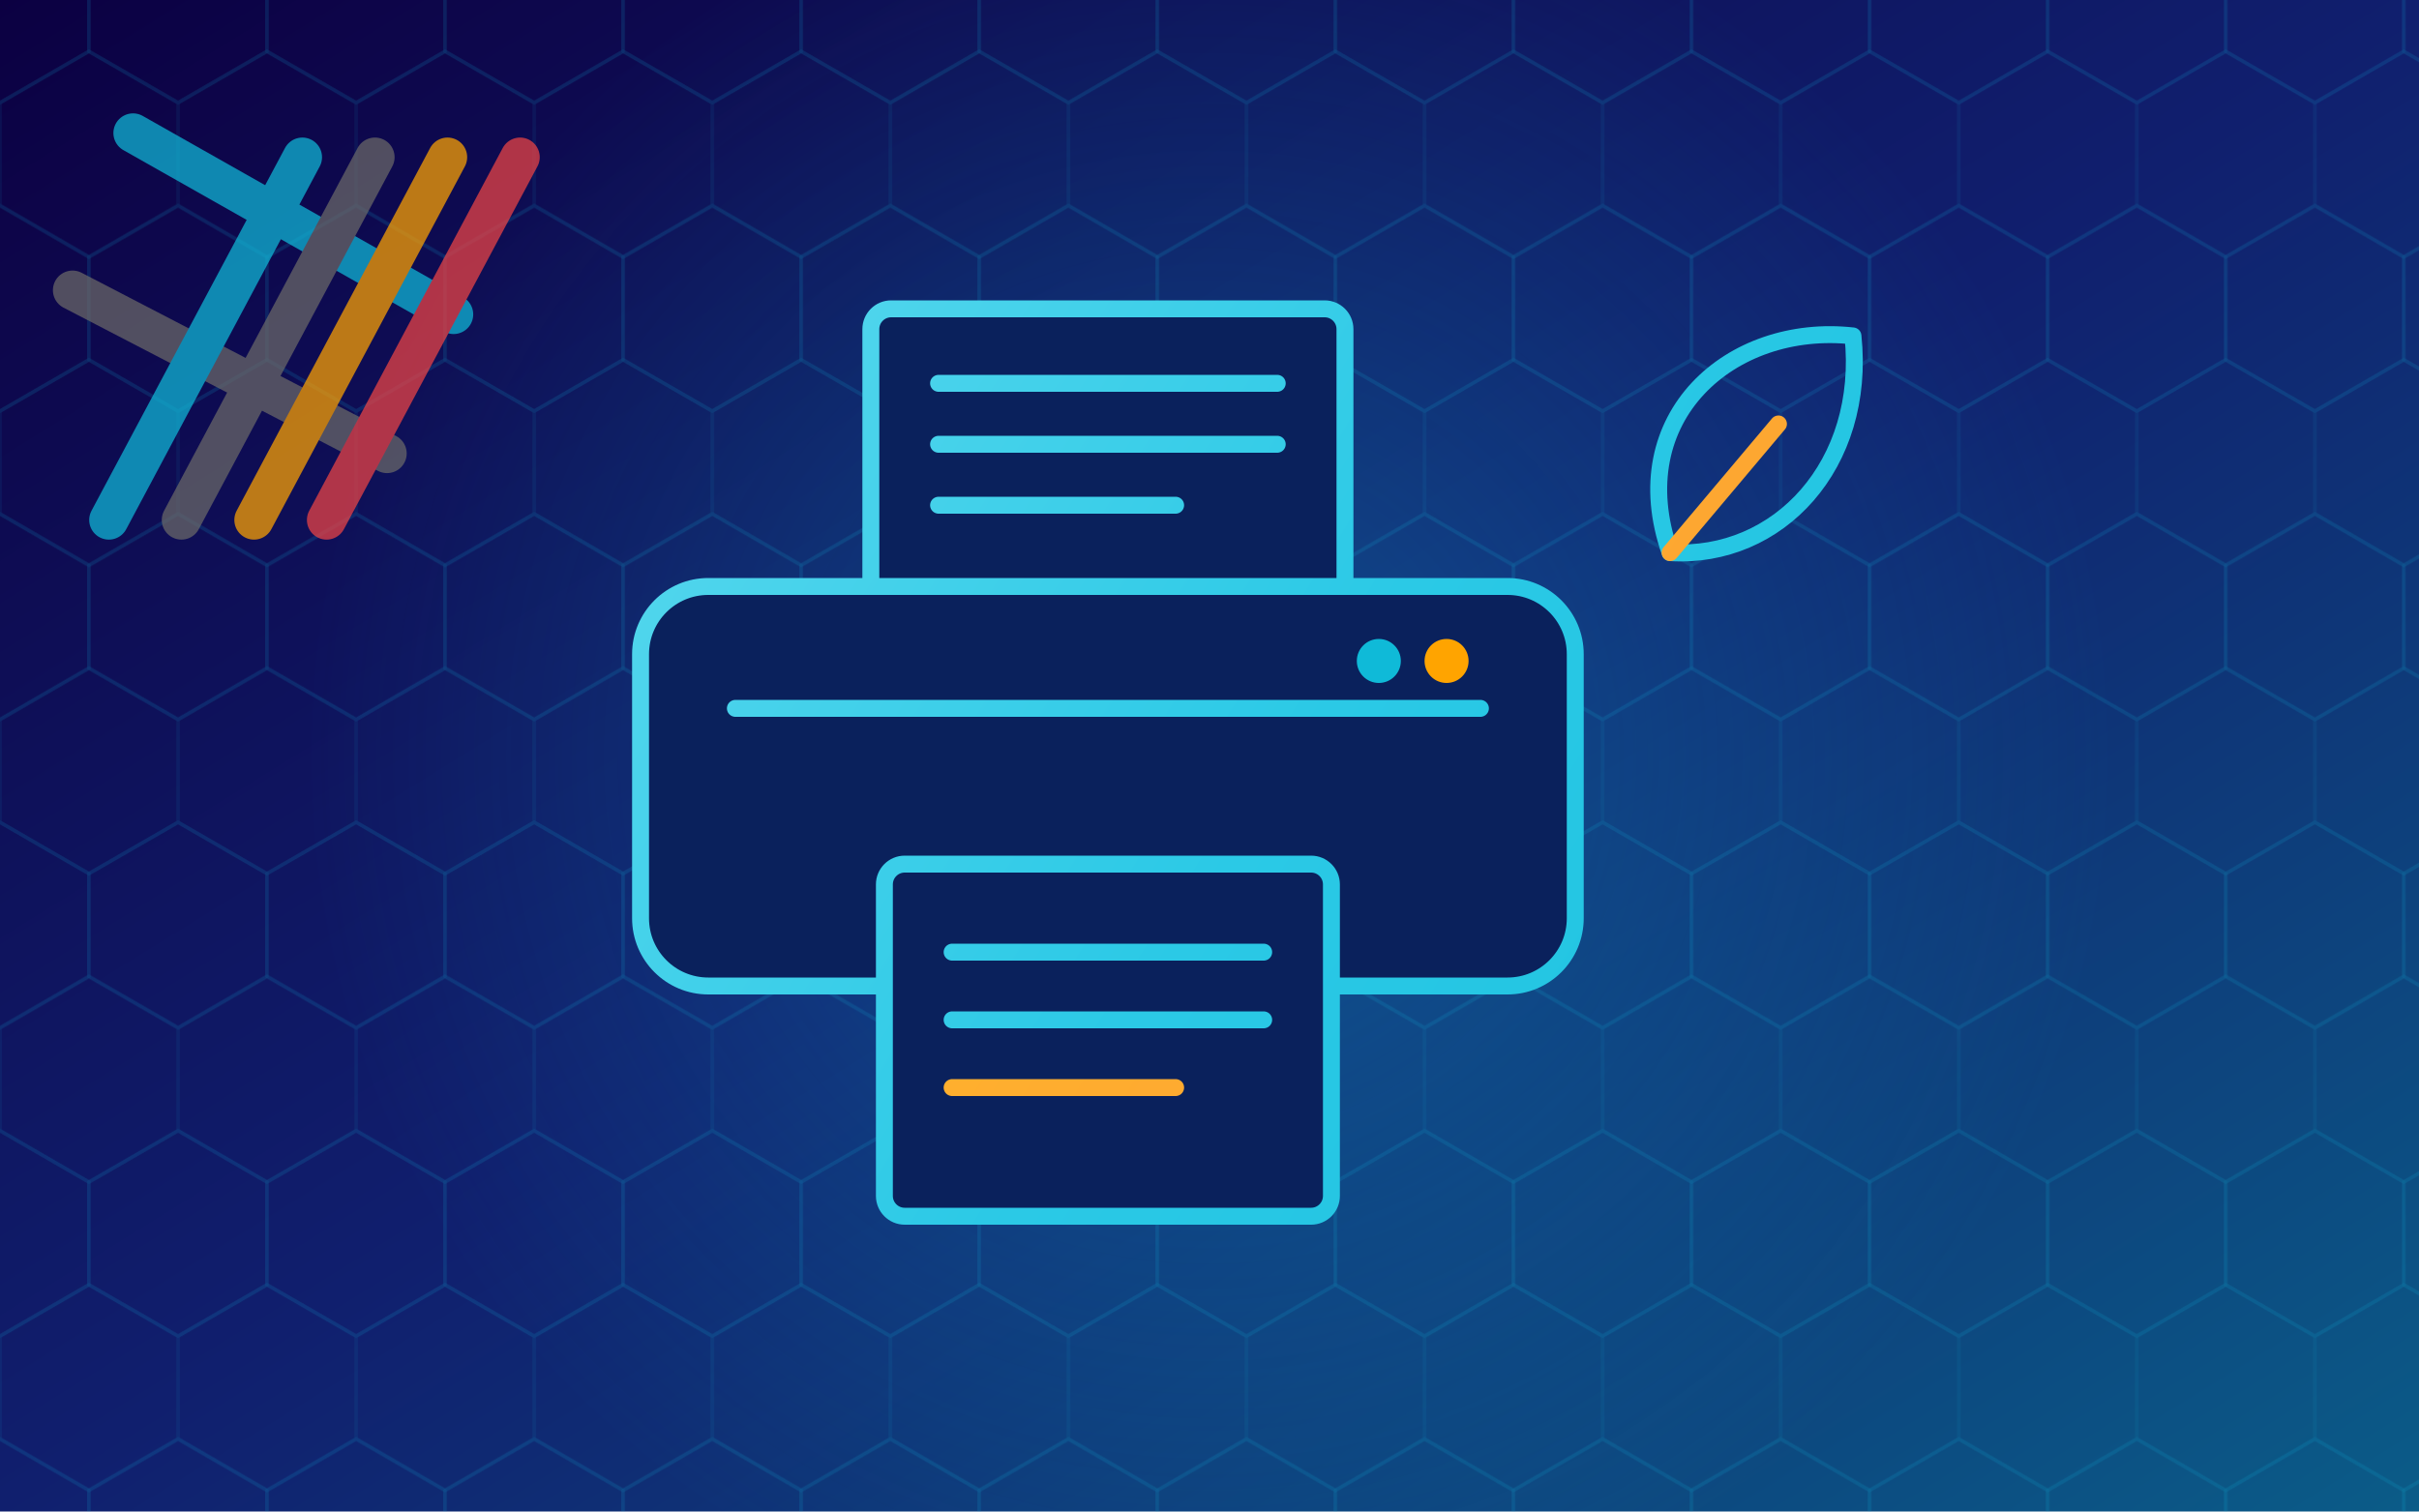
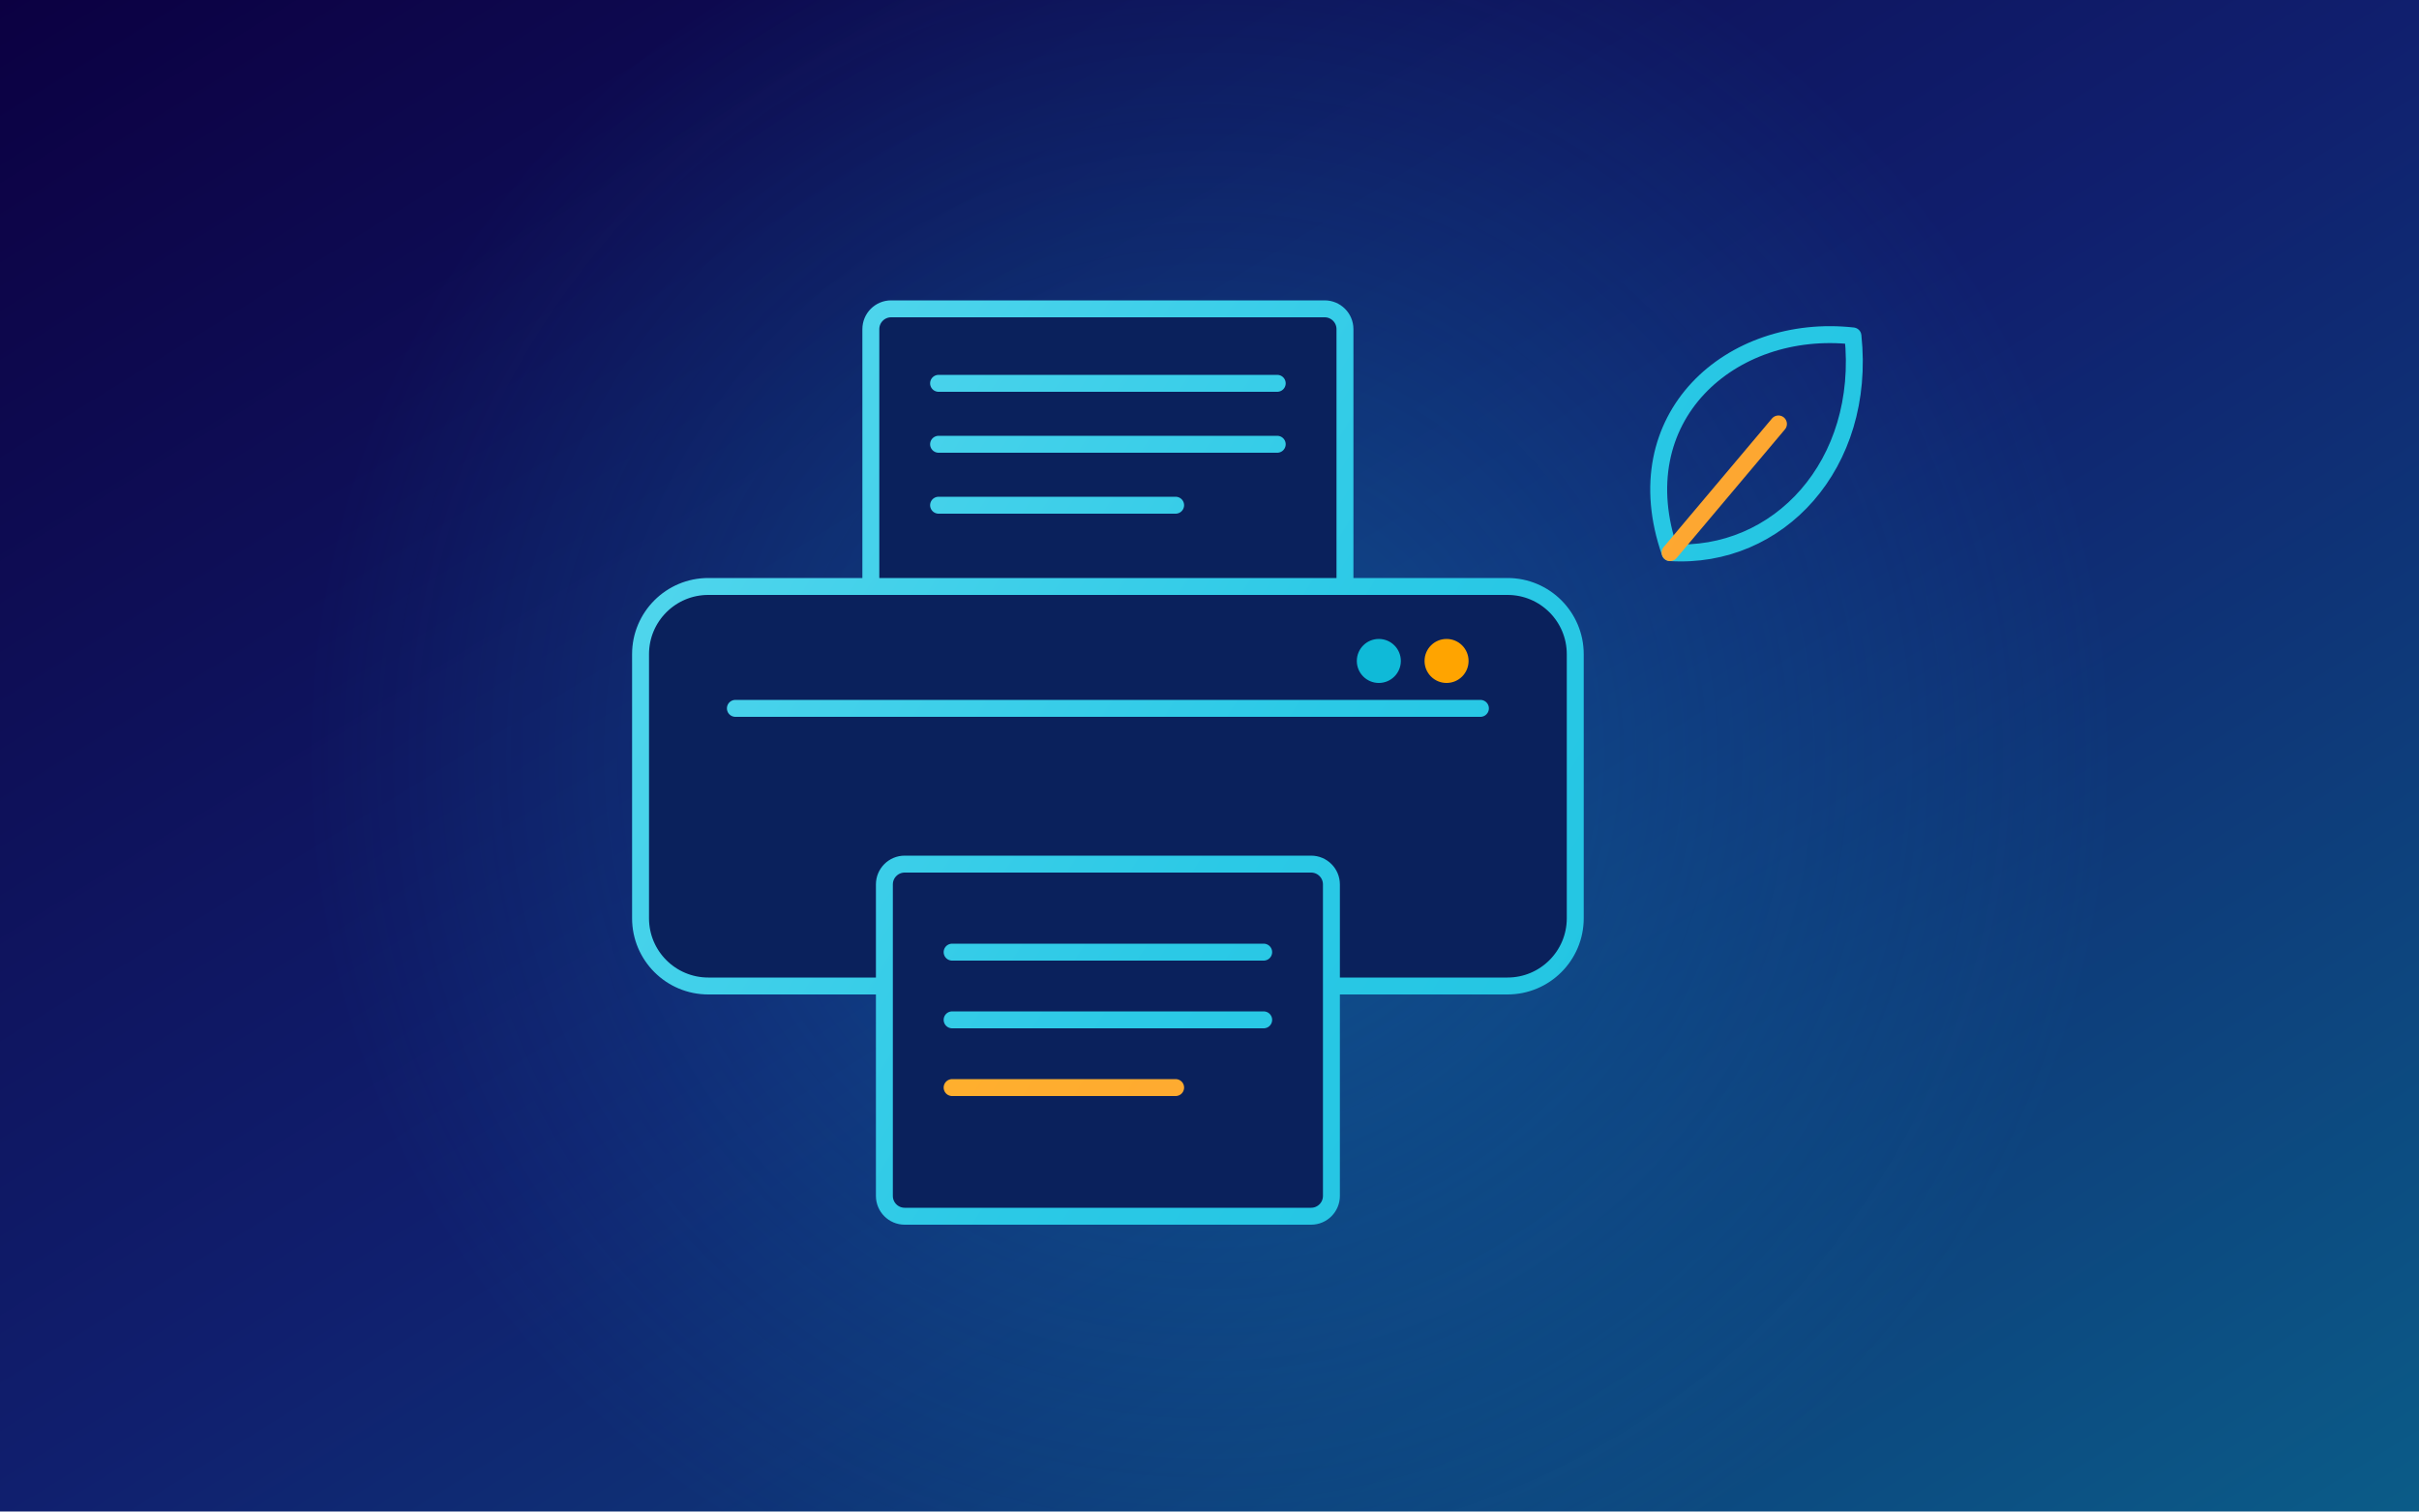
<svg xmlns="http://www.w3.org/2000/svg" viewBox="0 0 800 500" role="img" aria-label="Managed print services">
  <defs>
    <linearGradient id="bg" x1="0" y1="0" x2="1" y2="1">
      <stop offset="0" stop-color="#0C0042" />
      <stop offset="0.5" stop-color="#101F6E" />
      <stop offset="1" stop-color="#0B5C88" />
    </linearGradient>
    <linearGradient id="gS" gradientUnits="userSpaceOnUse" x1="0" y1="0" x2="800" y2="500">
      <stop offset="0" stop-color="#8FEAF7" />
      <stop offset="0.55" stop-color="#2BC9E6" />
      <stop offset="1" stop-color="#0FBAD8" />
    </linearGradient>
    <linearGradient id="gO" gradientUnits="userSpaceOnUse" x1="0" y1="0" x2="800" y2="500">
      <stop offset="0" stop-color="#FFE29A" />
      <stop offset="0.5" stop-color="#FFB02E" />
      <stop offset="1" stop-color="#F58B3A" />
    </linearGradient>
    <radialGradient id="glC" cx="0.5" cy="0.5" r="0.5">
      <stop offset="0" stop-color="#0FBAD8" stop-opacity="0.30" />
      <stop offset="1" stop-color="#0FBAD8" stop-opacity="0" />
    </radialGradient>
    <radialGradient id="glO" cx="0.5" cy="0.5" r="0.5">
      <stop offset="0" stop-color="#FFA400" stop-opacity="0.24" />
      <stop offset="1" stop-color="#FFA400" stop-opacity="0" />
    </radialGradient>
-     <pattern id="hx" width="58.89" height="102" patternUnits="userSpaceOnUse">
-       <g fill="none" stroke="#0FBAD8" stroke-opacity="0.08" stroke-width="1.2">
-         <polygon points="0.0,-34.0 29.4,-17.0 29.4,17.0 0.0,34.0 -29.4,17.0 -29.4,-17.0" />
-         <polygon points="58.9,-34.0 88.3,-17.0 88.3,17.0 58.9,34.0 29.4,17.0 29.4,-17.0" />
-         <polygon points="0.0,68.0 29.4,85.0 29.4,119.0 0.0,136.0 -29.4,119.0 -29.4,85.0" />
-         <polygon points="58.9,68.0 88.3,85.0 88.3,119.0 58.9,136.0 29.4,119.0 29.4,85.0" />
-         <polygon points="29.4,17.0 58.9,34.0 58.9,68.0 29.4,85.0 0.0,68.0 0.0,34.0" />
-       </g>
-     </pattern>
  </defs>
  <rect width="800" height="500" fill="url(#bg)" />
-   <rect width="800" height="500" fill="url(#hx)" />
  <circle cx="400" cy="250.0" r="300.0" fill="url(#glC)" />
-   <g stroke-linecap="round" stroke-width="13" opacity="0.72" fill="none">
-     <line x1="24" y1="96" x2="128" y2="150" stroke="#6B6A68" />
-     <line x1="44" y1="44" x2="150" y2="104" stroke="#0FBAD8" />
-     <line x1="36" y1="172" x2="100" y2="52" stroke="#0FBAD8" />
-     <line x1="60" y1="172" x2="124" y2="52" stroke="#6B6A68" />
-     <line x1="84" y1="172" x2="148" y2="52" stroke="#FFA400" />
-     <line x1="108" y1="172" x2="172" y2="52" stroke="#EF4444" />
-   </g>
  <g transform="translate(400 250.0) scale(1.12) translate(-400 -250.0)">
    <g fill="none" stroke="url(#gS)" stroke-width="5" stroke-linecap="round" stroke-linejoin="round">
      <g transform="translate(-30,0)">
        <rect x="330" y="118" width="140" height="96" rx="6" fill="#0A0A4A" stroke="none" />
        <rect x="330" y="118" width="140" height="96" rx="6" fill="rgba(15,186,216,0.13)" />
        <line x1="350" y1="140" x2="450" y2="140" />
        <line x1="350" y1="158" x2="450" y2="158" />
        <line x1="350" y1="176" x2="420" y2="176" />
        <rect x="262" y="200" width="276" height="118" rx="20" fill="#0A0A4A" stroke="none" />
        <rect x="262" y="200" width="276" height="118" rx="20" fill="rgba(15,186,216,0.13)" />
        <line x1="290" y1="236" x2="510" y2="236" />
        <circle cx="500" cy="222" r="6" fill="#FFA400" stroke="#FFA400" stroke-width="1" />
        <circle cx="480" cy="222" r="6" fill="#0FBAD8" stroke="#0FBAD8" stroke-width="1" />
        <rect x="334" y="282" width="132" height="104" rx="6" fill="#0A0A4A" stroke="none" />
        <rect x="334" y="282" width="132" height="104" rx="6" fill="rgba(15,186,216,0.13)" />
        <line x1="354" y1="308" x2="446" y2="308" />
        <line x1="354" y1="328" x2="446" y2="328" />
        <line x1="354" y1="348" x2="420" y2="348" stroke="url(#gO)" />
        <path d="M566 190C552 150 584 122 620 126C624 164 598 192 566 190Z" fill="none" />
        <line x1="566" y1="190" x2="598" y2="152" stroke="url(#gO)" />
      </g>
    </g>
  </g>
</svg>
